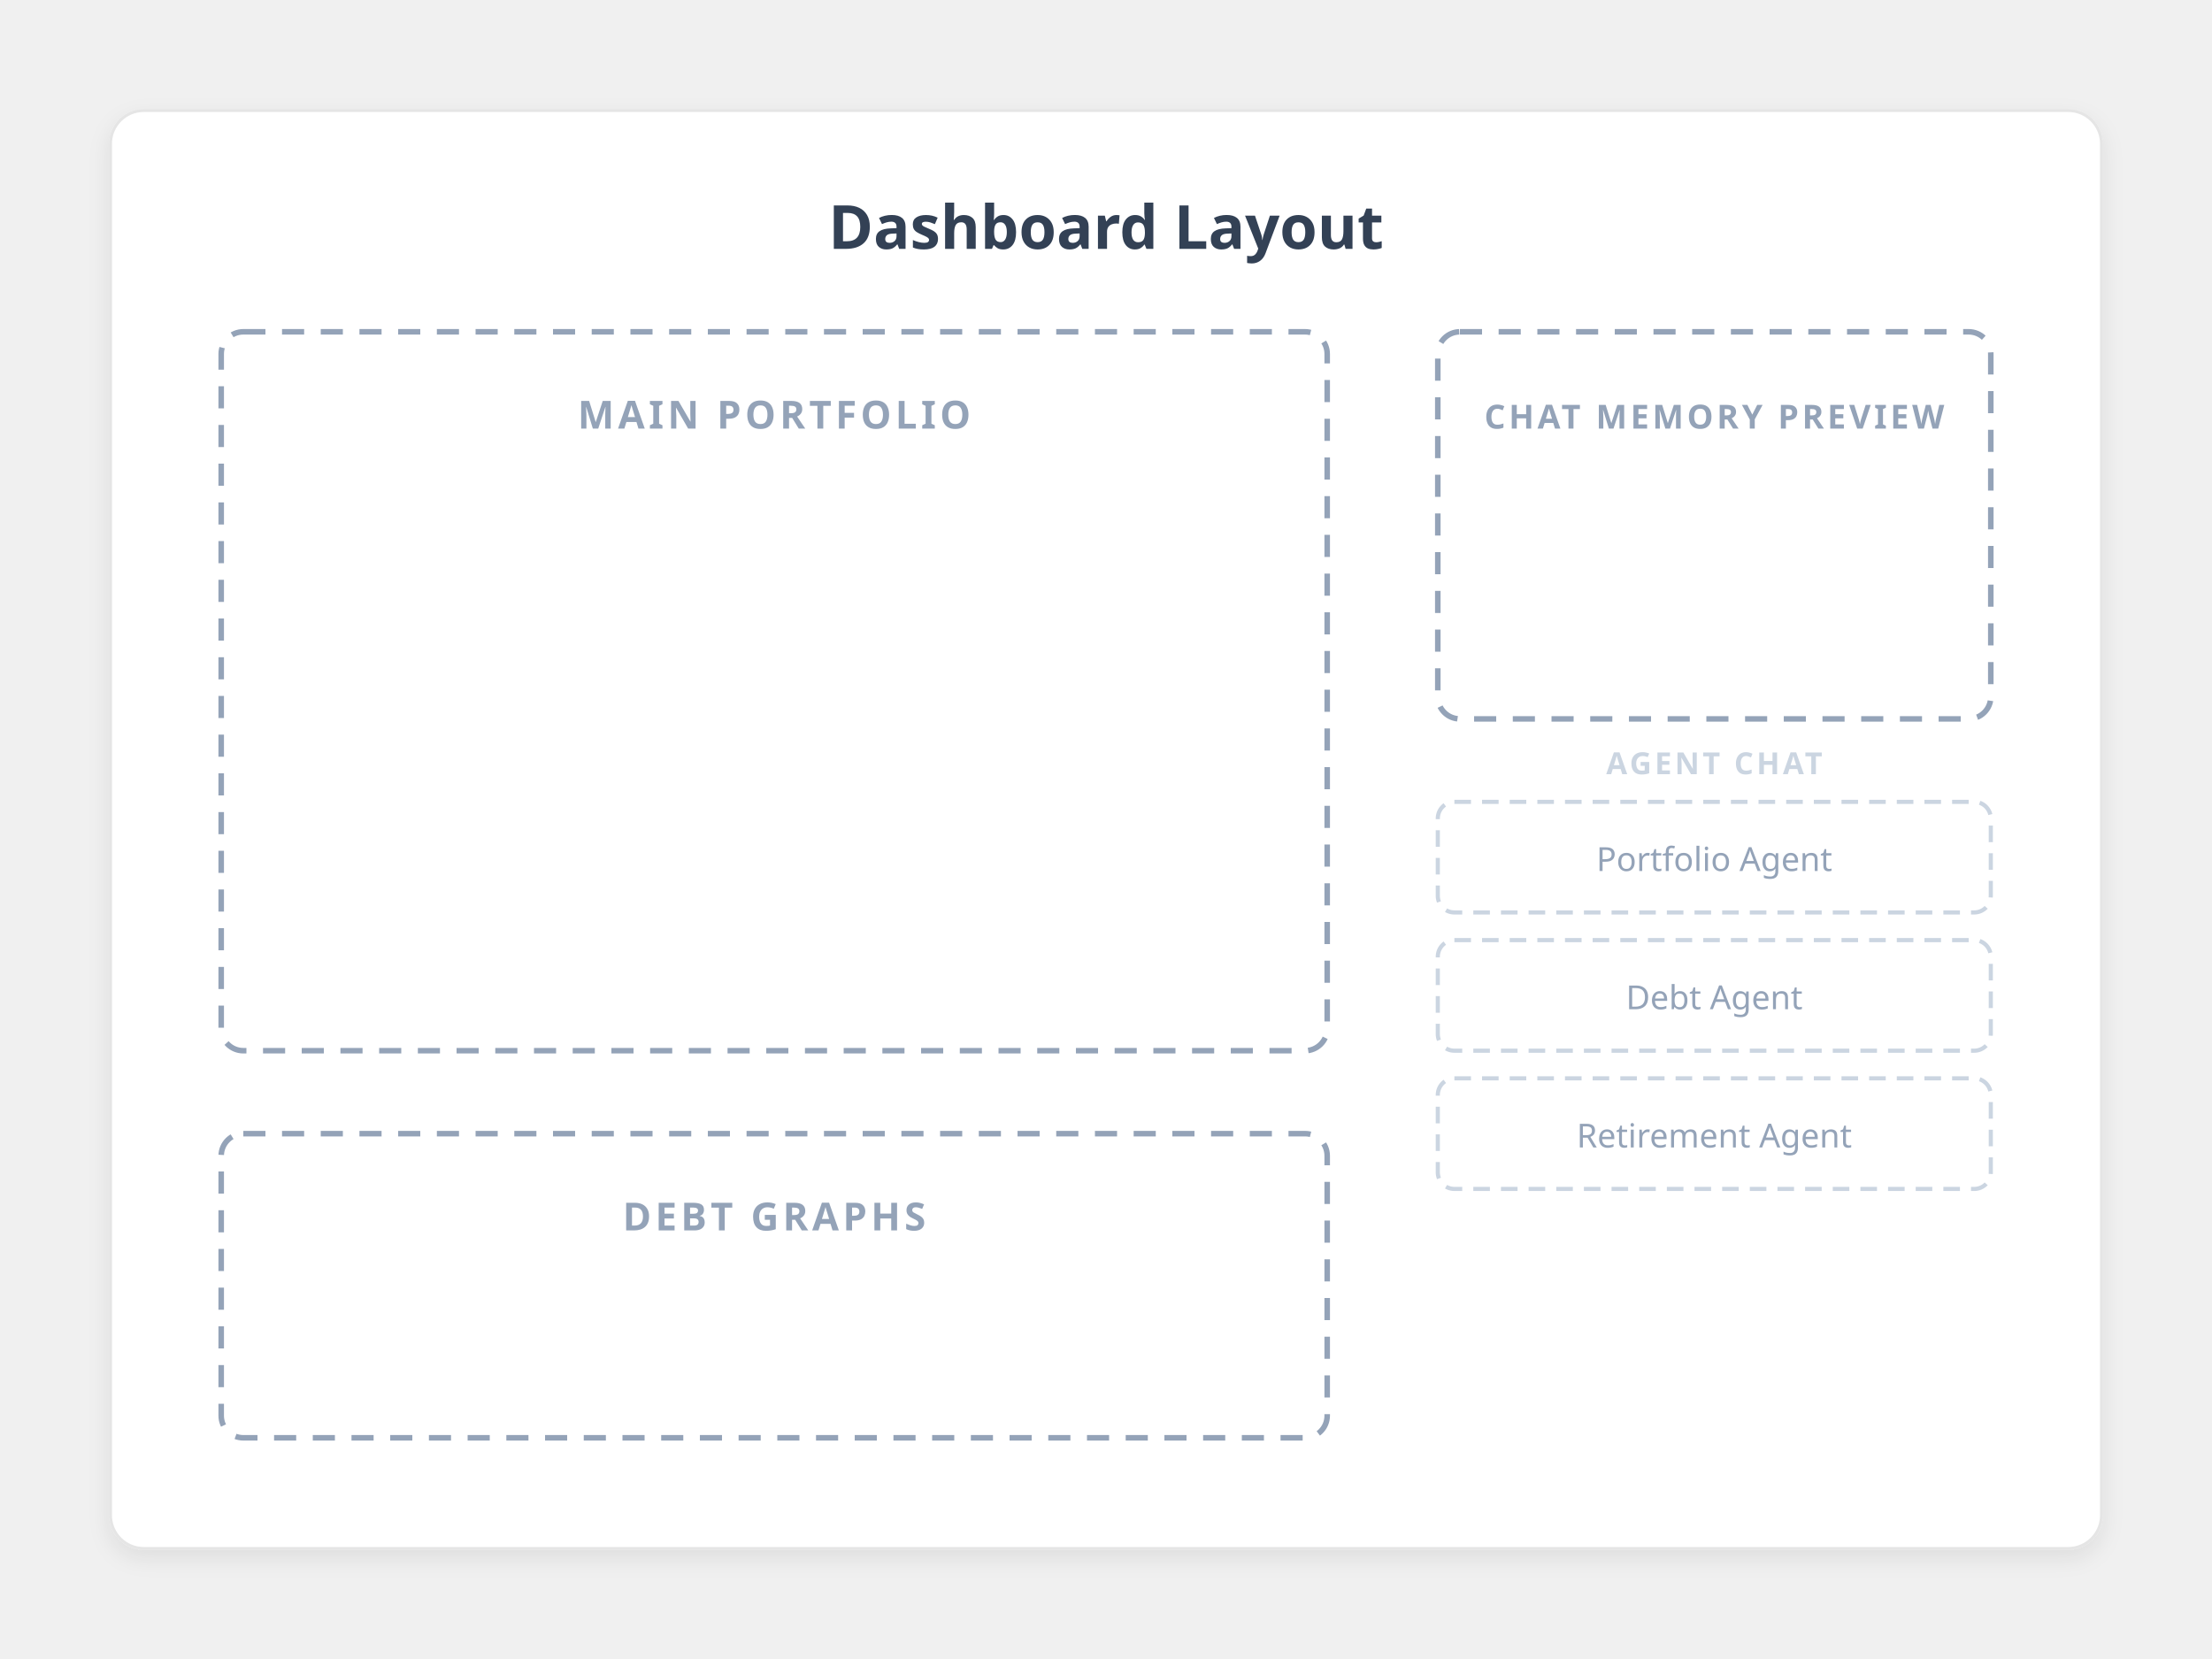
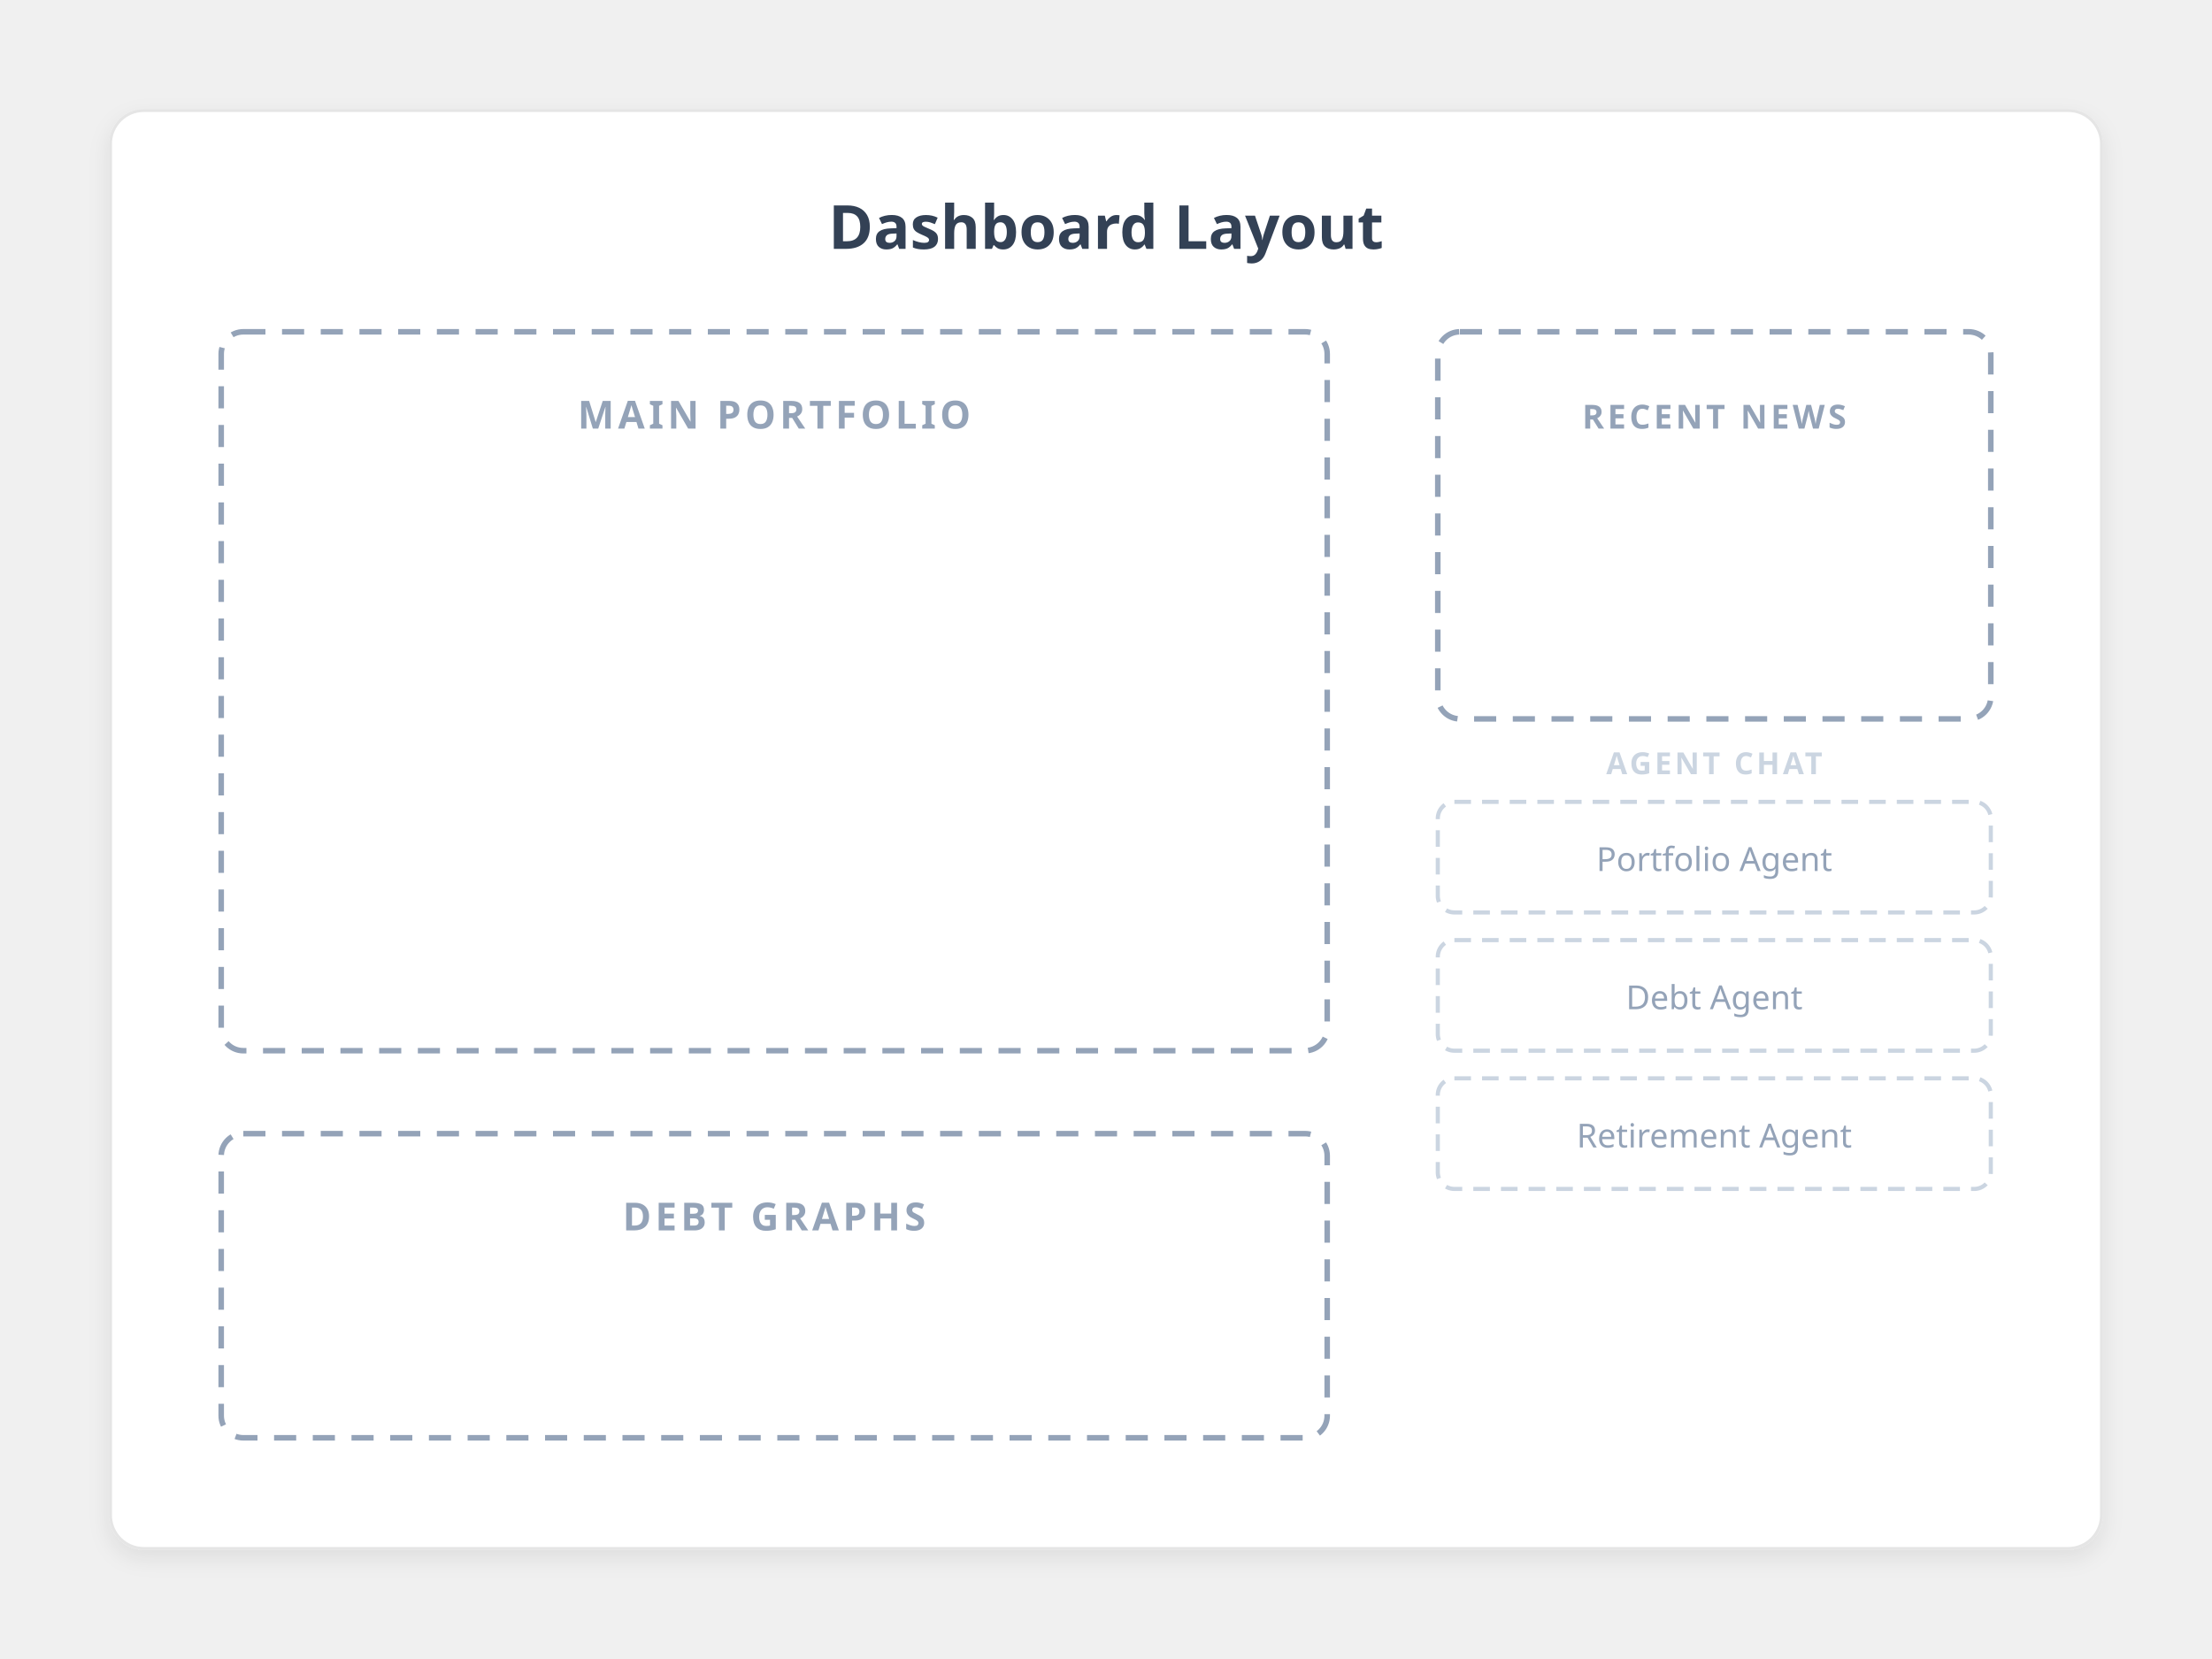
<svg xmlns="http://www.w3.org/2000/svg" viewBox="0 0 800 600" width="800" height="600">
  <defs>
    <filter id="paper-shadow" x="-5%" y="-5%" width="110%" height="110%">
      <feDropShadow dx="0" dy="3" stdDeviation="4" flood-color="#000000" flood-opacity="0.08" />
    </filter>
  </defs>
  <rect x="40" y="40" width="720" height="520" rx="12" ry="12" fill="#ffffff" stroke="#e5e5e5" stroke-width="1" filter="url(#paper-shadow)" />
  <text x="400" y="90" text-anchor="middle" font-family="ui-sans-serif, system-ui, sans-serif" font-size="22" font-weight="600" fill="#334155">
    Dashboard Layout
  </text>
  <rect x="80" y="120" width="400" height="260" rx="8" ry="8" fill="none" stroke="#94a3b8" stroke-width="2" stroke-dasharray="8 6" />
  <text x="280" y="155" text-anchor="middle" font-family="ui-sans-serif, system-ui, sans-serif" font-size="14" font-weight="600" fill="#94a3b8" letter-spacing="0.1em">
    MAIN PORTFOLIO
  </text>
  <rect x="80" y="410" width="400" height="110" rx="8" ry="8" fill="none" stroke="#94a3b8" stroke-width="2" stroke-dasharray="8 6" />
  <text x="280" y="445" text-anchor="middle" font-family="ui-sans-serif, system-ui, sans-serif" font-size="14" font-weight="600" fill="#94a3b8" letter-spacing="0.1em">
    DEBT GRAPHS
  </text>
  <rect x="520" y="120" width="200" height="140" rx="8" ry="8" fill="none" stroke="#94a3b8" stroke-width="2" stroke-dasharray="8 6" />
  <text x="620" y="155" text-anchor="middle" font-family="ui-sans-serif, system-ui, sans-serif" font-size="12" font-weight="600" fill="#94a3b8" letter-spacing="0.1em">
-     CHAT MEMORY PREVIEW
+     RECENT NEWS
  </text>
  <text x="620" y="280" text-anchor="middle" font-family="ui-sans-serif, system-ui, sans-serif" font-size="11" font-weight="600" fill="#cbd5e1" letter-spacing="0.1em">
    AGENT CHAT
  </text>
  <rect x="520" y="290" width="200" height="40" rx="6" ry="6" fill="none" stroke="#cbd5e1" stroke-width="1.5" stroke-dasharray="6 4" />
  <text x="620" y="315" text-anchor="middle" font-family="ui-sans-serif, system-ui, sans-serif" font-size="12" font-weight="500" fill="#94a3b8">
    Portfolio Agent
  </text>
  <rect x="520" y="340" width="200" height="40" rx="6" ry="6" fill="none" stroke="#cbd5e1" stroke-width="1.5" stroke-dasharray="6 4" />
  <text x="620" y="365" text-anchor="middle" font-family="ui-sans-serif, system-ui, sans-serif" font-size="12" font-weight="500" fill="#94a3b8">
    Debt Agent
  </text>
  <rect x="520" y="390" width="200" height="40" rx="6" ry="6" fill="none" stroke="#cbd5e1" stroke-width="1.5" stroke-dasharray="6 4" />
  <text x="620" y="415" text-anchor="middle" font-family="ui-sans-serif, system-ui, sans-serif" font-size="12" font-weight="500" fill="#94a3b8">
    Retirement Agent
  </text>
</svg>
